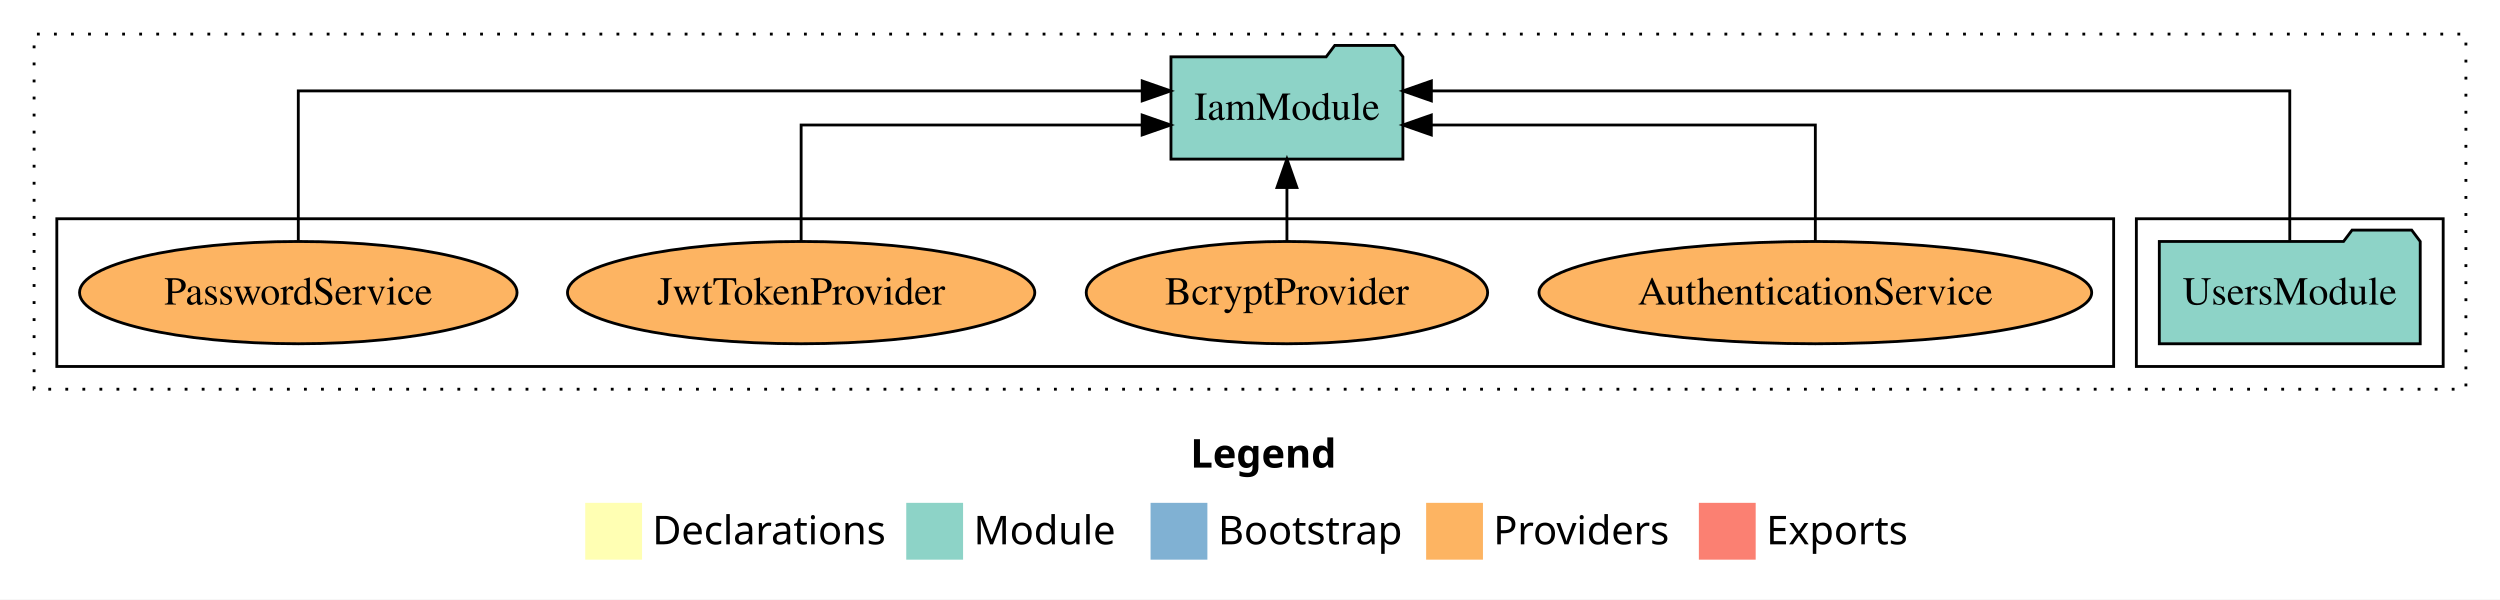
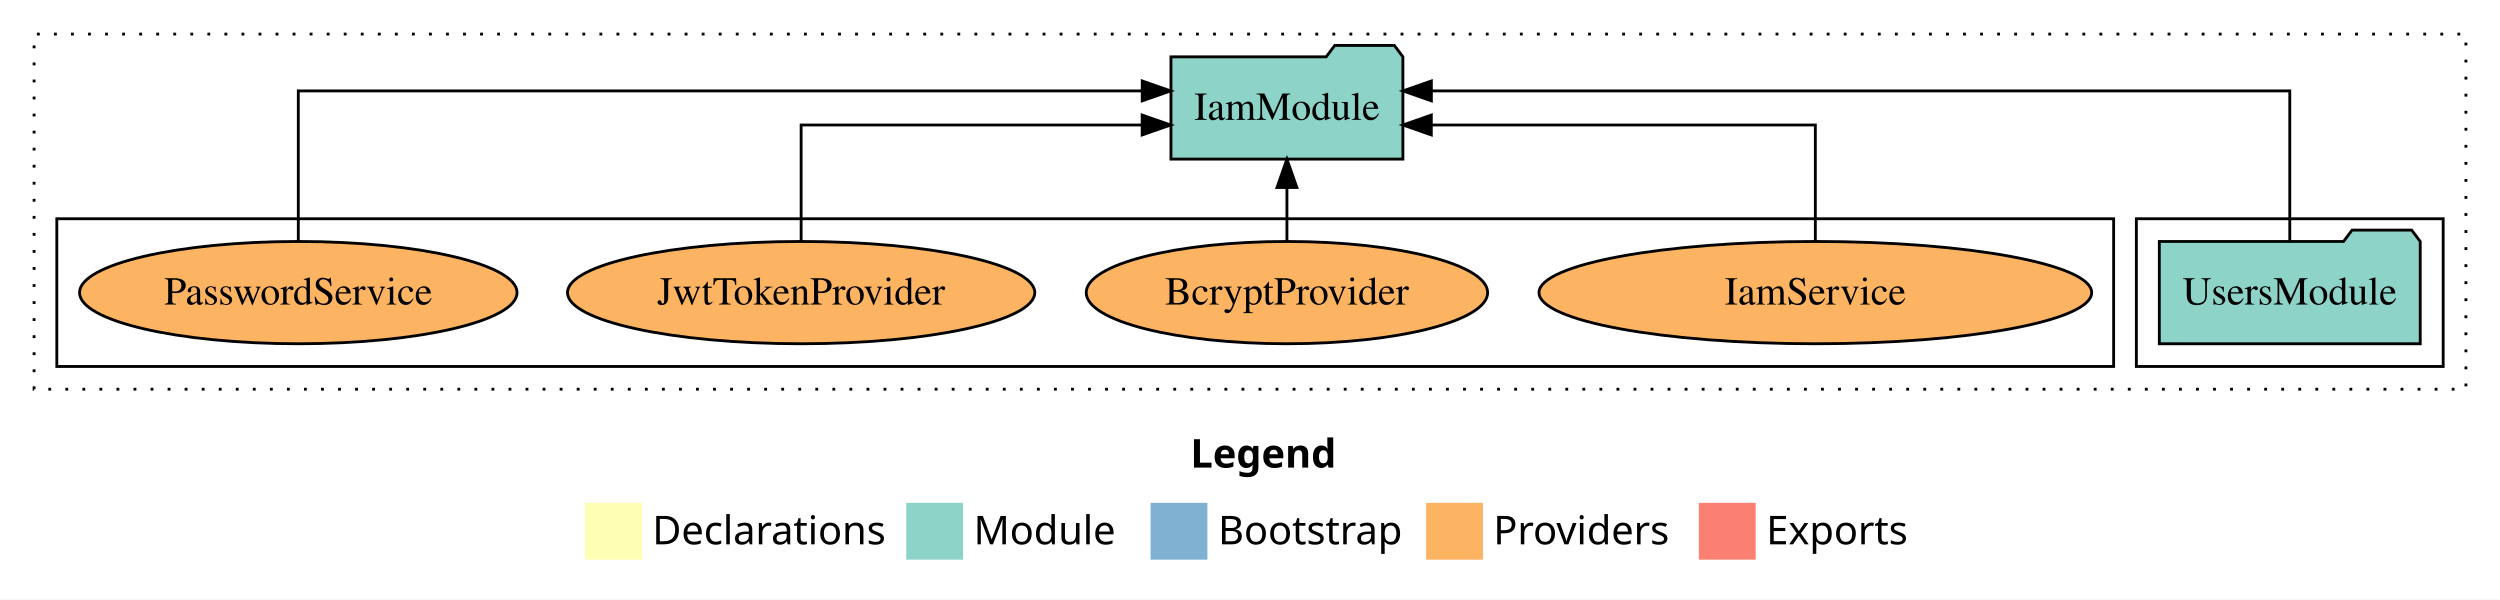
<svg xmlns="http://www.w3.org/2000/svg" width="880pt" height="211pt" viewBox="0.00 0.00 880.00 211.00">
  <g id="graph0" class="graph" transform="scale(1 1) rotate(0) translate(4 207)">
    <polygon fill="white" stroke="transparent" points="-4,4 -4,-207 876,-207 876,4 -4,4" />
    <text text-anchor="start" x="415.01" y="-42.4" font-family="Times-12" font-weight="bold" font-size="14.00">Legend</text>
    <polygon fill="#ffffb3" stroke="transparent" points="202,-10 202,-30 222,-30 222,-10 202,-10" />
    <text text-anchor="start" x="225.63" y="-15.4" font-family="Times-12" font-size="14.00">  Declarations</text>
    <polygon fill="#8dd3c7" stroke="transparent" points="315,-10 315,-30 335,-30 335,-10 315,-10" />
    <text text-anchor="start" x="338.73" y="-15.4" font-family="Times-12" font-size="14.00">  Module</text>
    <polygon fill="#80b1d3" stroke="transparent" points="401,-10 401,-30 421,-30 421,-10 401,-10" />
    <text text-anchor="start" x="424.78" y="-15.4" font-family="Times-12" font-size="14.00">  Bootstrap</text>
    <polygon fill="#fdb462" stroke="transparent" points="498,-10 498,-30 518,-30 518,-10 498,-10" />
    <text text-anchor="start" x="521.67" y="-15.4" font-family="Times-12" font-size="14.00">  Providers</text>
    <polygon fill="#fb8072" stroke="transparent" points="594,-10 594,-30 614,-30 614,-10 594,-10" />
    <text text-anchor="start" x="617.73" y="-15.4" font-family="Times-12" font-size="14.00">  Exports</text>
    <g id="clust1" class="cluster">
      <polygon fill="none" stroke="black" stroke-dasharray="1,5" points="8,-70 8,-195 864,-195 864,-70 8,-70" />
    </g>
    <g id="clust3" class="cluster">
      <polygon fill="none" stroke="black" points="748,-78 748,-130 856,-130 856,-78 748,-78" />
    </g>
    <g id="clust6" class="cluster">
      <polygon fill="none" stroke="black" points="16,-78 16,-130 740,-130 740,-78 16,-78" />
    </g>
    <g id="node1" class="node">
      <polygon fill="#8dd3c7" stroke="black" points="847.92,-122 844.92,-126 823.92,-126 820.92,-122 756.08,-122 756.08,-86 847.92,-86 847.92,-122" />
      <text text-anchor="middle" x="802" y="-99.8" font-family="Times,serif" font-size="14.00">UsersModule</text>
    </g>
    <g id="node2" class="node">
      <polygon fill="#8dd3c7" stroke="black" points="489.82,-187 486.82,-191 465.82,-191 462.82,-187 408.18,-187 408.18,-151 489.82,-151 489.82,-187" />
      <text text-anchor="middle" x="449" y="-164.8" font-family="Times,serif" font-size="14.00">IamModule</text>
    </g>
    <g id="edge1" class="edge">
      <path fill="none" stroke="black" d="M802,-122.28C802,-143.32 802,-175 802,-175 802,-175 499.84,-175 499.84,-175" />
      <polygon fill="black" stroke="black" points="499.84,-171.5 489.84,-175 499.84,-178.5 499.84,-171.5" />
    </g>
    <g id="node3" class="node">
      <ellipse fill="#fdb462" stroke="black" cx="635" cy="-104" rx="97.27" ry="18" />
-       <text text-anchor="middle" x="635" y="-99.8" font-family="Times,serif" font-size="14.00">AuthenticationService</text>
+       <text text-anchor="middle" x="635" y="-99.8" font-family="Times,serif" font-size="14.00">IamService</text>
    </g>
    <g id="edge2" class="edge">
      <path fill="none" stroke="black" d="M635,-122.02C635,-139.37 635,-163 635,-163 635,-163 499.82,-163 499.82,-163" />
      <polygon fill="black" stroke="black" points="499.82,-159.5 489.82,-163 499.82,-166.5 499.82,-159.5" />
    </g>
    <g id="node4" class="node">
      <ellipse fill="#fdb462" stroke="black" cx="449" cy="-104" rx="70.65" ry="18" />
      <text text-anchor="middle" x="449" y="-99.8" font-family="Times,serif" font-size="14.00">BcryptProvider</text>
    </g>
    <g id="edge3" class="edge">
      <path fill="none" stroke="black" d="M449,-122.11C449,-122.11 449,-140.99 449,-140.99" />
      <polygon fill="black" stroke="black" points="445.5,-140.99 449,-150.99 452.5,-140.99 445.5,-140.99" />
    </g>
    <g id="node5" class="node">
      <ellipse fill="#fdb462" stroke="black" cx="278" cy="-104" rx="82.24" ry="18" />
      <text text-anchor="middle" x="278" y="-99.8" font-family="Times,serif" font-size="14.00">JwtTokenProvider</text>
    </g>
    <g id="edge4" class="edge">
      <path fill="none" stroke="black" d="M278,-122.02C278,-139.37 278,-163 278,-163 278,-163 398.04,-163 398.04,-163" />
      <polygon fill="black" stroke="black" points="398.04,-166.5 408.04,-163 398.04,-159.5 398.04,-166.5" />
    </g>
    <g id="node6" class="node">
      <ellipse fill="#fdb462" stroke="black" cx="101" cy="-104" rx="77" ry="18" />
      <text text-anchor="middle" x="101" y="-99.8" font-family="Times,serif" font-size="14.00">PasswordService</text>
    </g>
    <g id="edge5" class="edge">
      <path fill="none" stroke="black" d="M101,-122.28C101,-143.32 101,-175 101,-175 101,-175 398.06,-175 398.06,-175" />
      <polygon fill="black" stroke="black" points="398.06,-178.5 408.06,-175 398.06,-171.5 398.06,-178.5" />
    </g>
  </g>
</svg>
